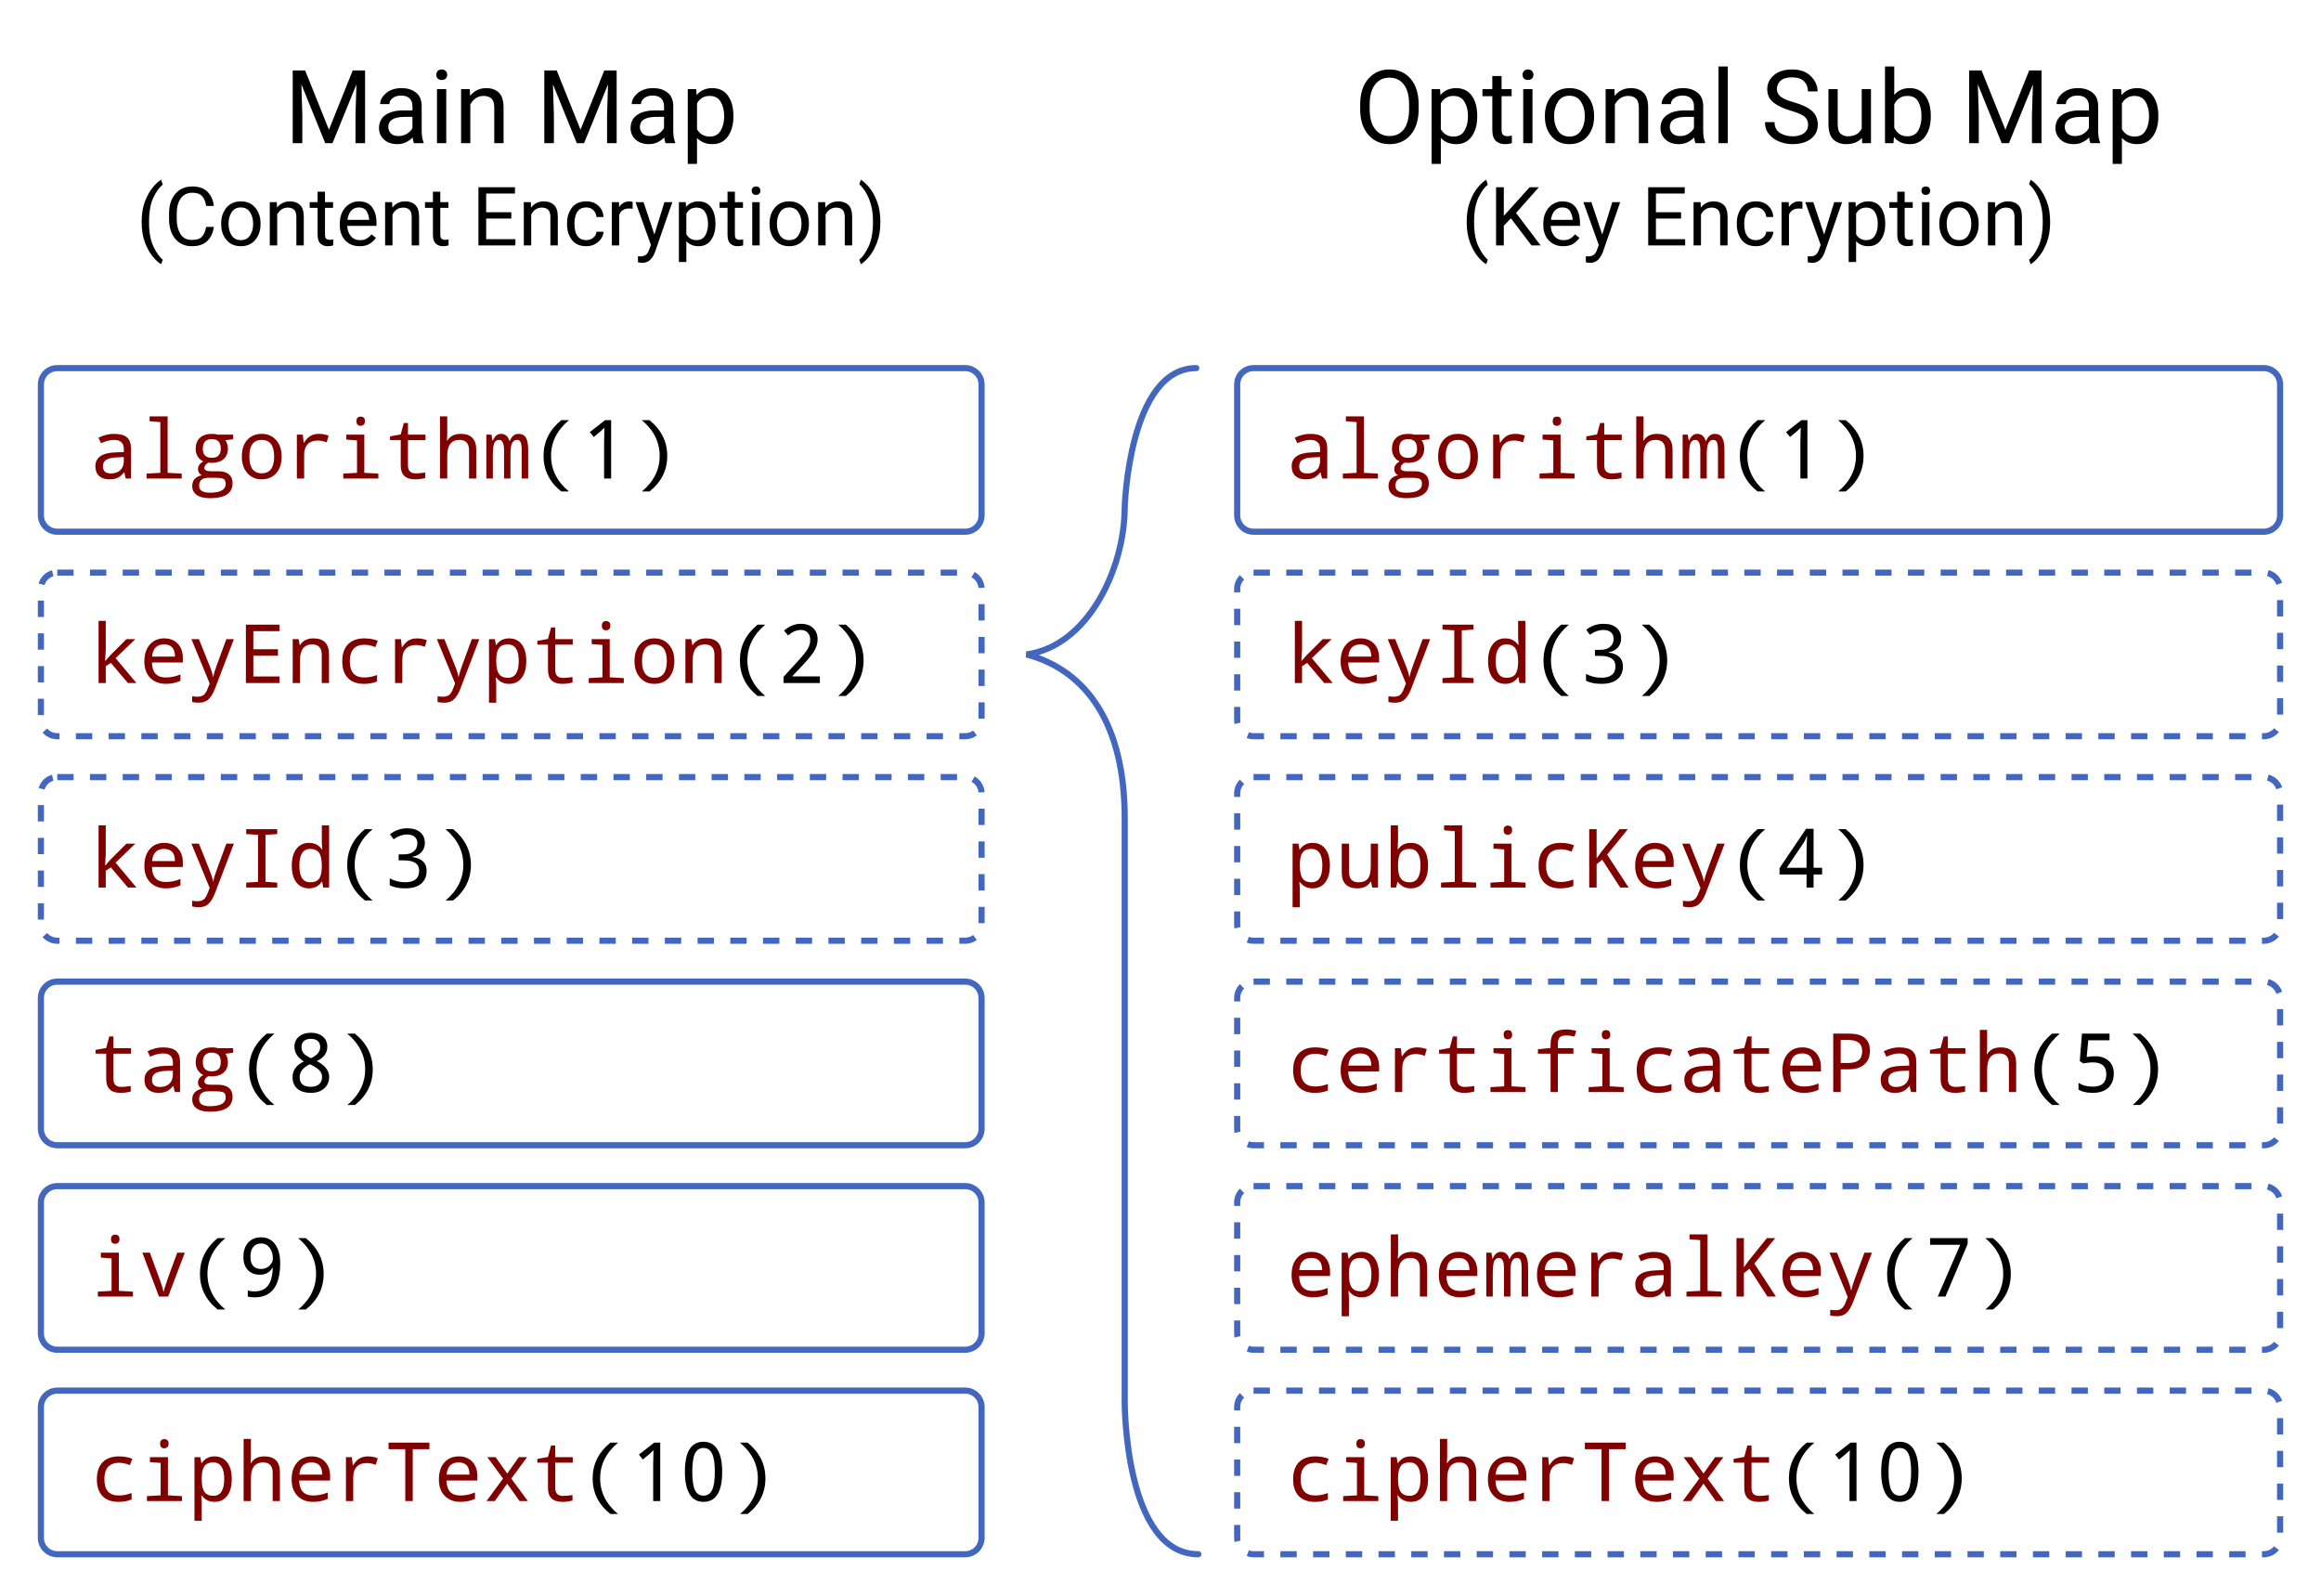
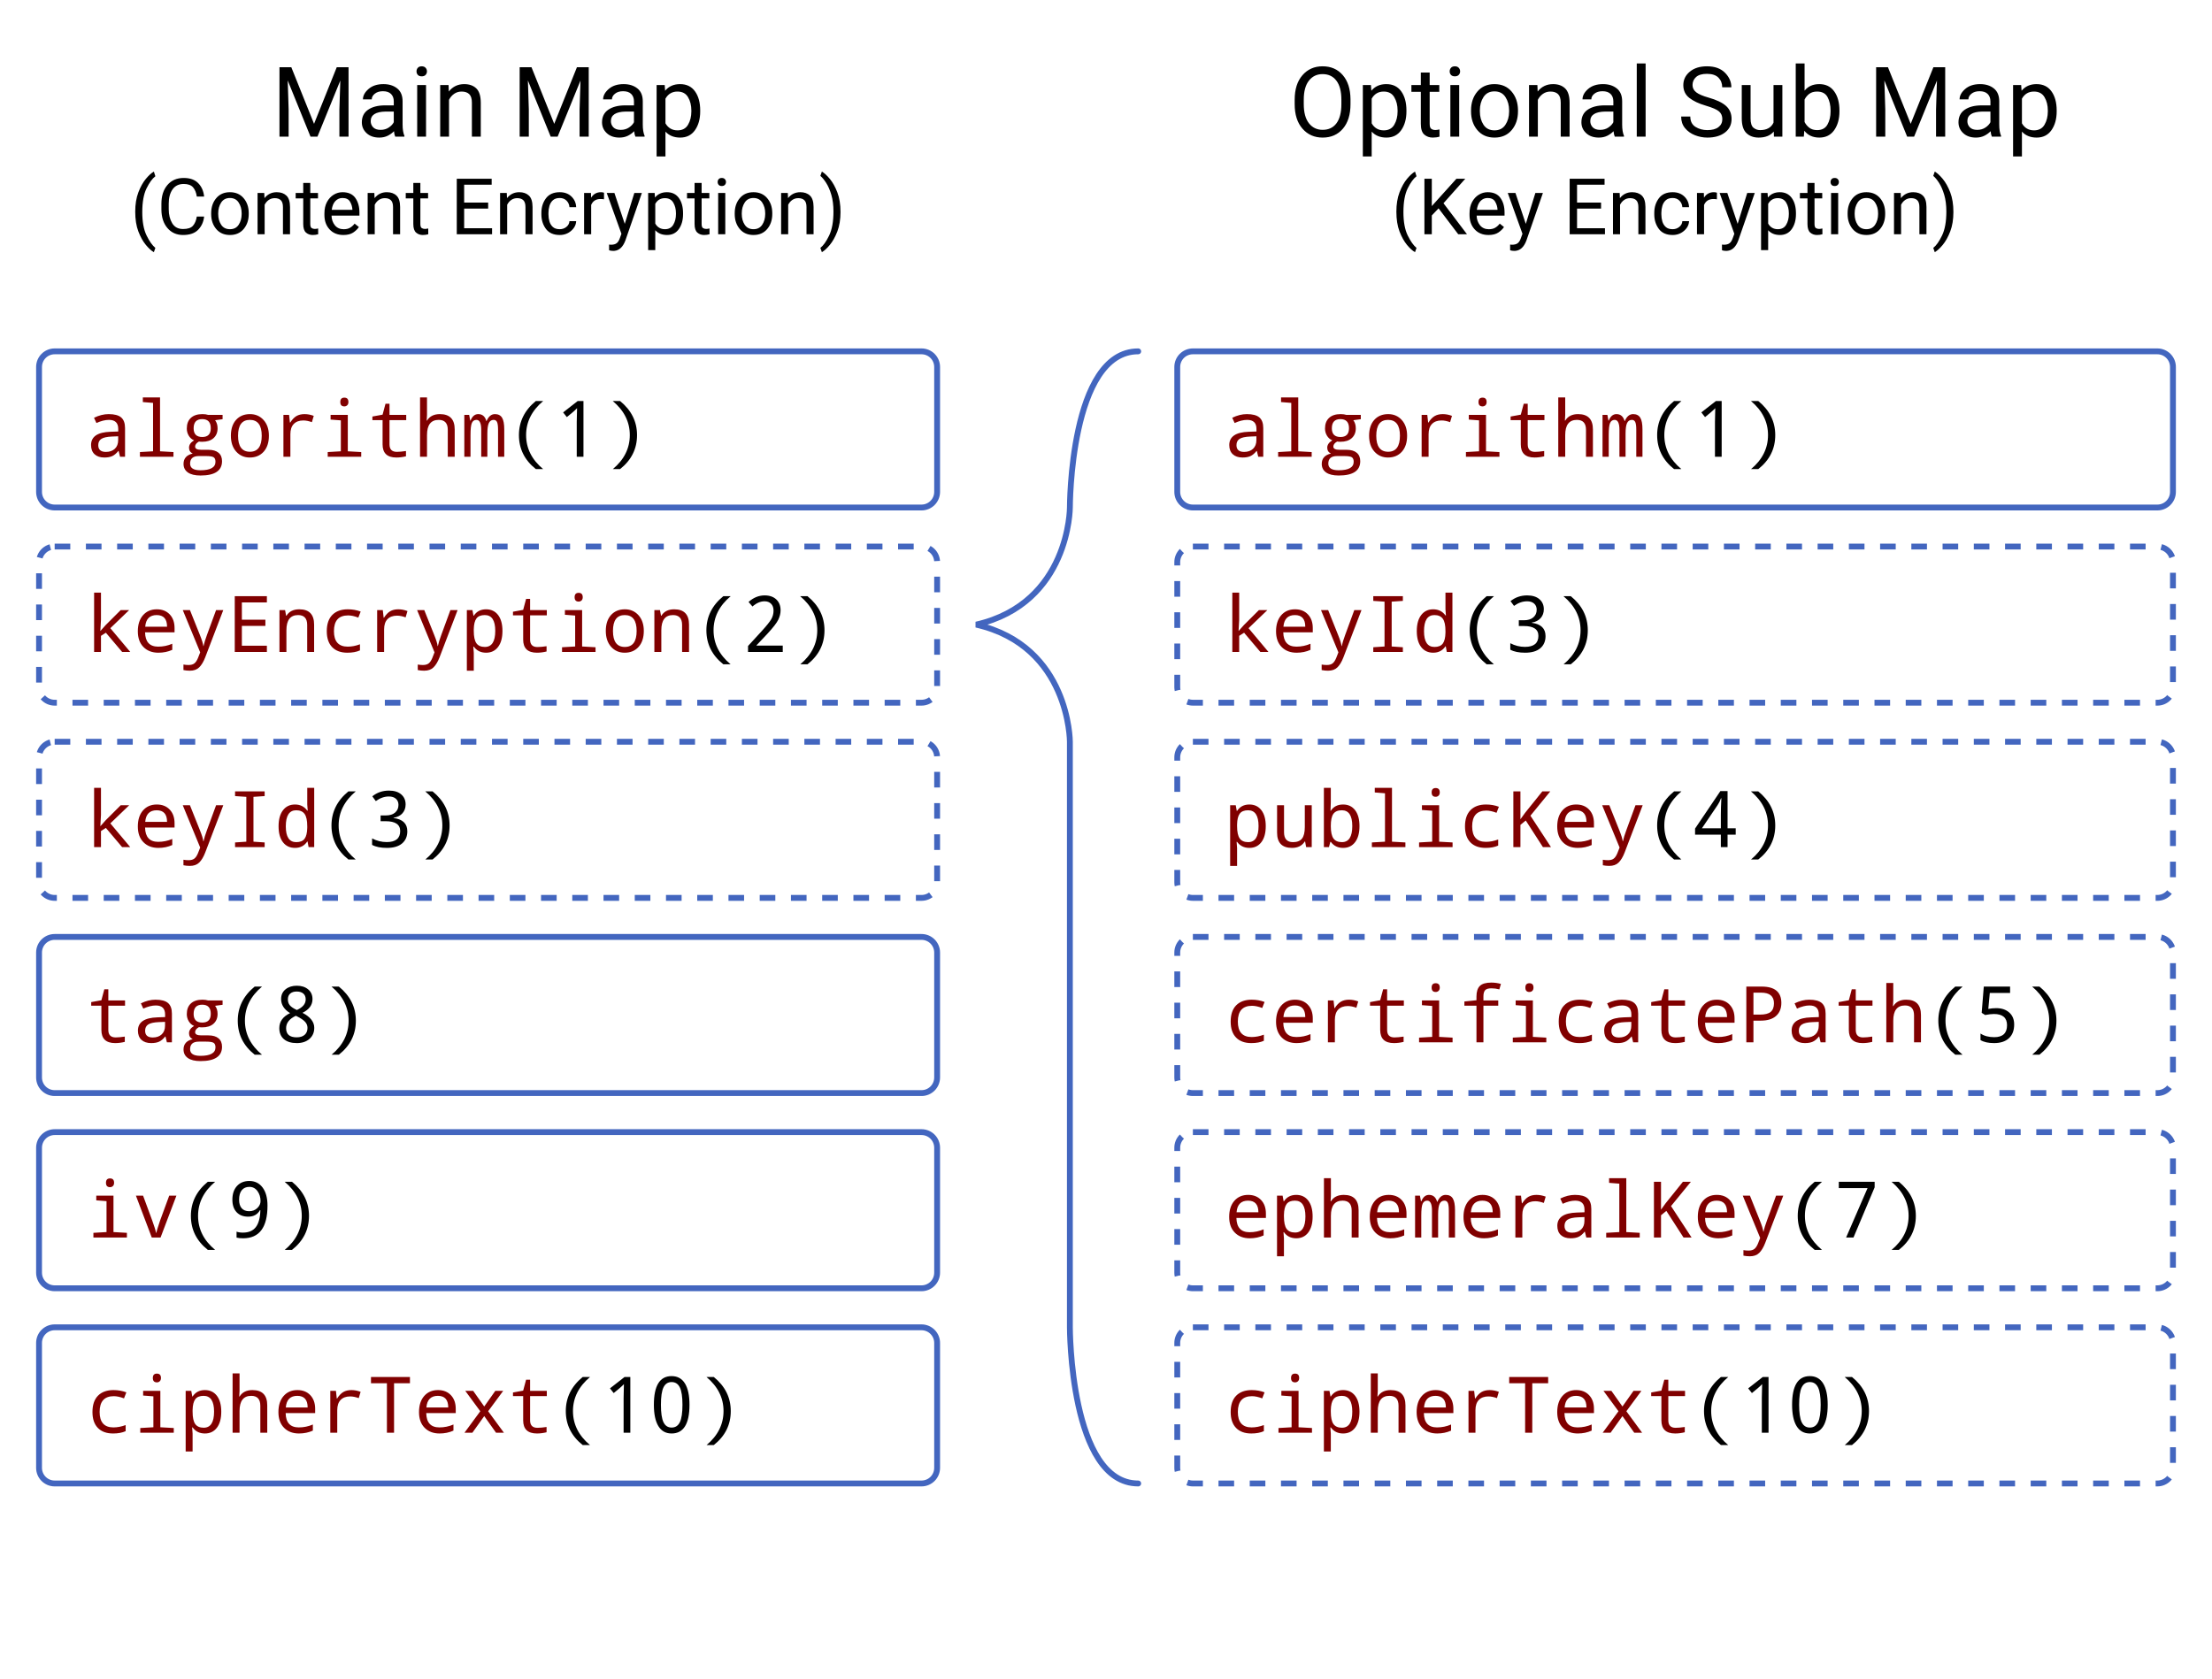
- <svg xmlns="http://www.w3.org/2000/svg" viewBox="0 0 1135 780">
+ <svg xmlns="http://www.w3.org/2000/svg" viewBox="0 0 1133 860">
  <g stroke="#4366bf" stroke-width="3" fill="none">
    <rect x="20" y="180" width="460" height="80" rx="8" />
    <rect x="20" y="280" width="460" height="80" stroke-dasharray="8" rx="8" />
    <rect x="20" y="380" width="460" height="80" stroke-dasharray="8" rx="8" />
    <rect x="20" y="480" width="460" height="80" rx="8" />
    <rect x="20" y="580" width="460" height="80" rx="8" />
    <rect x="20" y="680" width="460" height="80" rx="8" />
-     <rect x="605" y="180" width="510" height="80" rx="8" />
-     <rect x="605" y="280" width="510" height="80" stroke-dasharray="8" rx="8" />
-     <rect x="605" y="380" width="510" height="80" stroke-dasharray="8" rx="8" />
-     <rect x="605" y="480" width="510" height="80" stroke-dasharray="8" rx="8" />
-     <rect x="605" y="580" width="510" height="80" stroke-dasharray="8" rx="8" />
-     <rect x="605" y="680" width="510" height="80" stroke-dasharray="8" rx="8" />
+     <rect x="603" y="180" width="510" height="80" rx="8" />
+     <rect x="603" y="280" width="510" height="80" stroke-dasharray="8" rx="8" />
+     <rect x="603" y="380" width="510" height="80" stroke-dasharray="8" rx="8" />
+     <rect x="603" y="480" width="510" height="80" stroke-dasharray="8" rx="8" />
+     <rect x="603" y="580" width="510" height="80" stroke-dasharray="8" rx="8" />
+     <rect x="603" y="680" width="510" height="80" stroke-dasharray="8" rx="8" />
  </g>
  <g font-size="40" font-family="Roboto,sans-serif">
    <text x="250" y="70" font-size="50" text-anchor="middle">Main Map</text>
    <text x="250" y="120" text-anchor="middle">(Content Encryption)</text>
-     <text x="860" y="70" font-size="50" text-anchor="middle">Optional Sub Map</text>
-     <text x="860" y="120" text-anchor="middle">(Key Encryption)</text>
+     <text x="858" y="70" font-size="50" text-anchor="middle">Optional Sub Map</text>
+     <text x="858" y="120" text-anchor="middle">(Key Encryption)</text>
  </g>
  <g font-size="40" font-family="Noto Mono,monospace" fill="maroon">
    <text x="44" y="234">algorithm<tspan fill="black"> (1)</tspan>
    </text>
    <text x="44" y="334">keyEncryption<tspan fill="black"> (2)</tspan>
    </text>
    <text x="44" y="434">keyId<tspan fill="black"> (3)</tspan>
    </text>
    <text x="44" y="534">tag<tspan fill="black"> (8)</tspan>
    </text>
    <text x="44" y="634">iv<tspan fill="black"> (9)</tspan>
    </text>
    <text x="44" y="734">cipherText<tspan fill="black"> (10)</tspan>
    </text>
-     <text x="629" y="234">algorithm<tspan fill="black"> (1)</tspan>
+     <text x="627" y="234">algorithm<tspan fill="black"> (1)</tspan>
    </text>
-     <text x="629" y="334">keyId<tspan fill="black"> (3)</tspan>
+     <text x="627" y="334">keyId<tspan fill="black"> (3)</tspan>
    </text>
-     <text x="629" y="434">publicKey<tspan fill="black"> (4)</tspan>
+     <text x="627" y="434">publicKey<tspan fill="black"> (4)</tspan>
    </text>
-     <text x="629" y="534">certificatePath<tspan fill="black"> (5)</tspan>
+     <text x="627" y="534">certificatePath<tspan fill="black"> (5)</tspan>
    </text>
-     <text x="629" y="634">ephemeralKey<tspan fill="black"> (7)</tspan>
+     <text x="627" y="634">ephemeralKey<tspan fill="black"> (7)</tspan>
    </text>
-     <text x="629" y="734">cipherText<tspan fill="black"> (10)</tspan>
+     <text x="627" y="734">cipherText<tspan fill="black"> (10)</tspan>
    </text>
  </g>
-   <path fill="none" stroke="#4366bf" stroke-width="3" stroke-linecap="round" d="M500,180  m 85,0 c -33,0 -35,68 -35,68 0,30 -18,68 -48,72 30,8 48,35 48,80 v 286 c 0,0 0,74 36,74" />
+   <path fill="none" stroke="#4366bf" stroke-width="3" stroke-linecap="round" d="m 583,180 c -35,0 -35,80 -35,80 v 0 c 0,0 0,49 -48,60 c 48,11 48,60 48,60 v 300 c 0,0 0,80 35,80" />
</svg>
